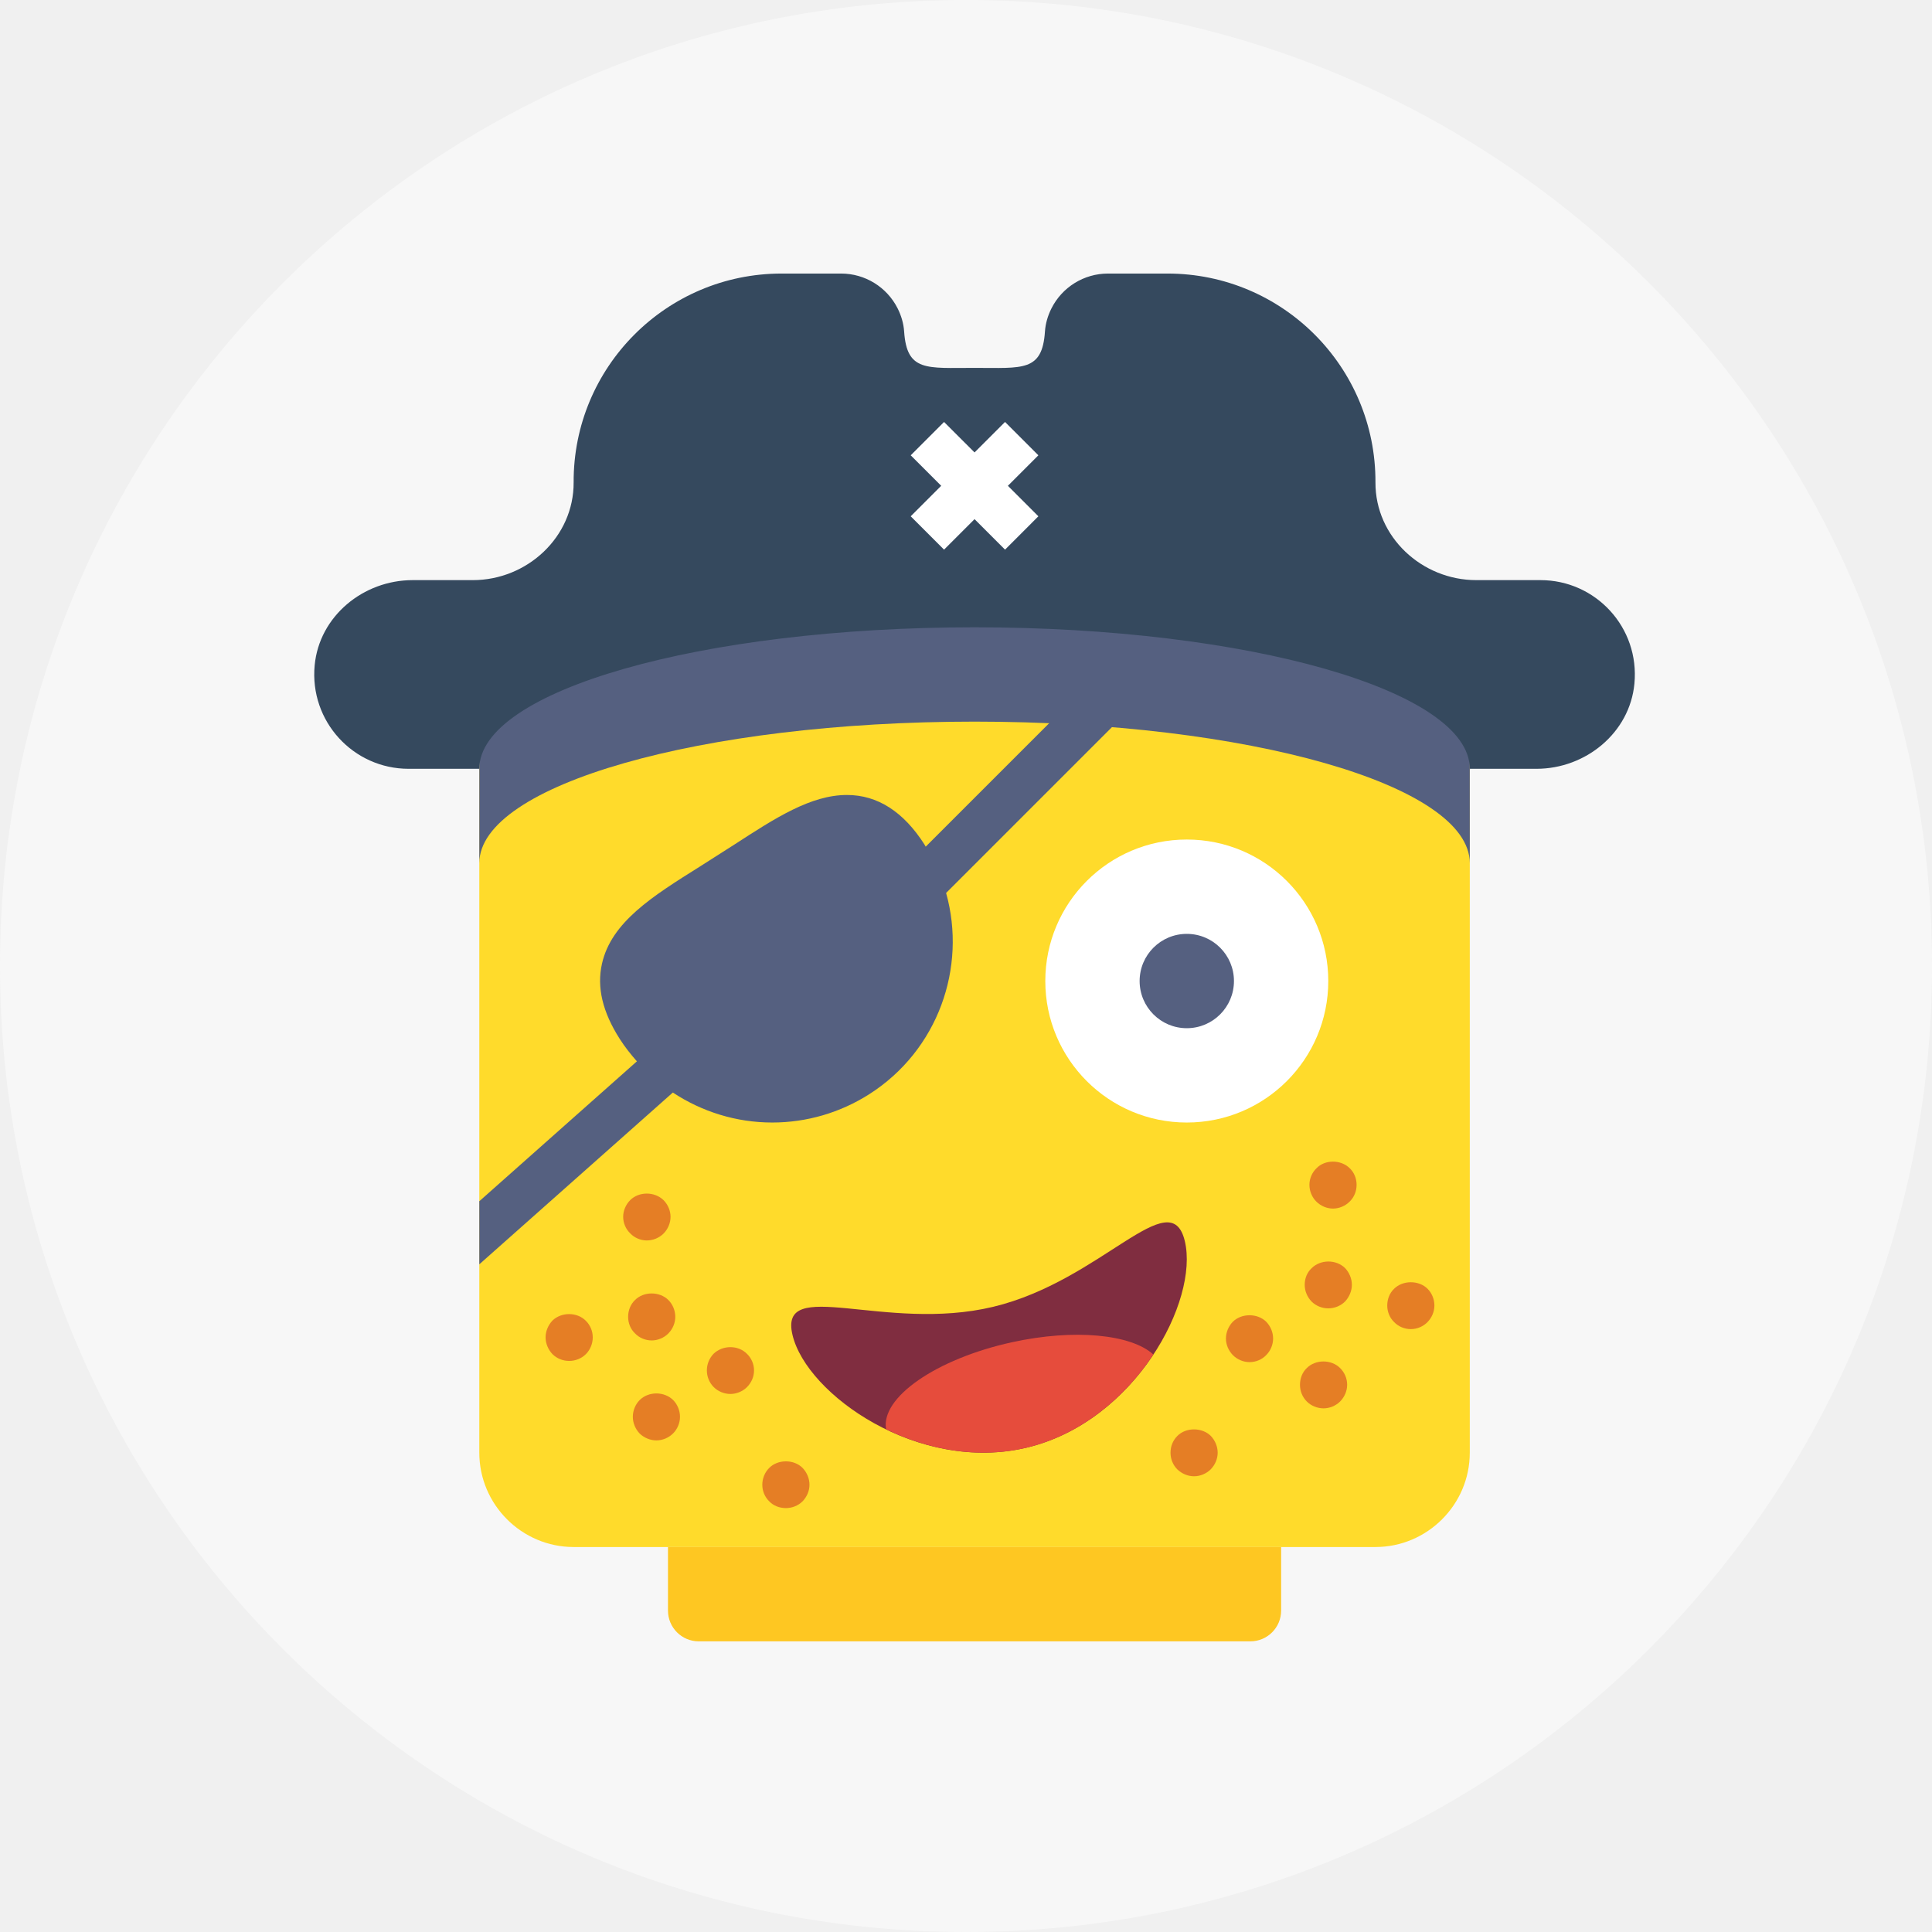
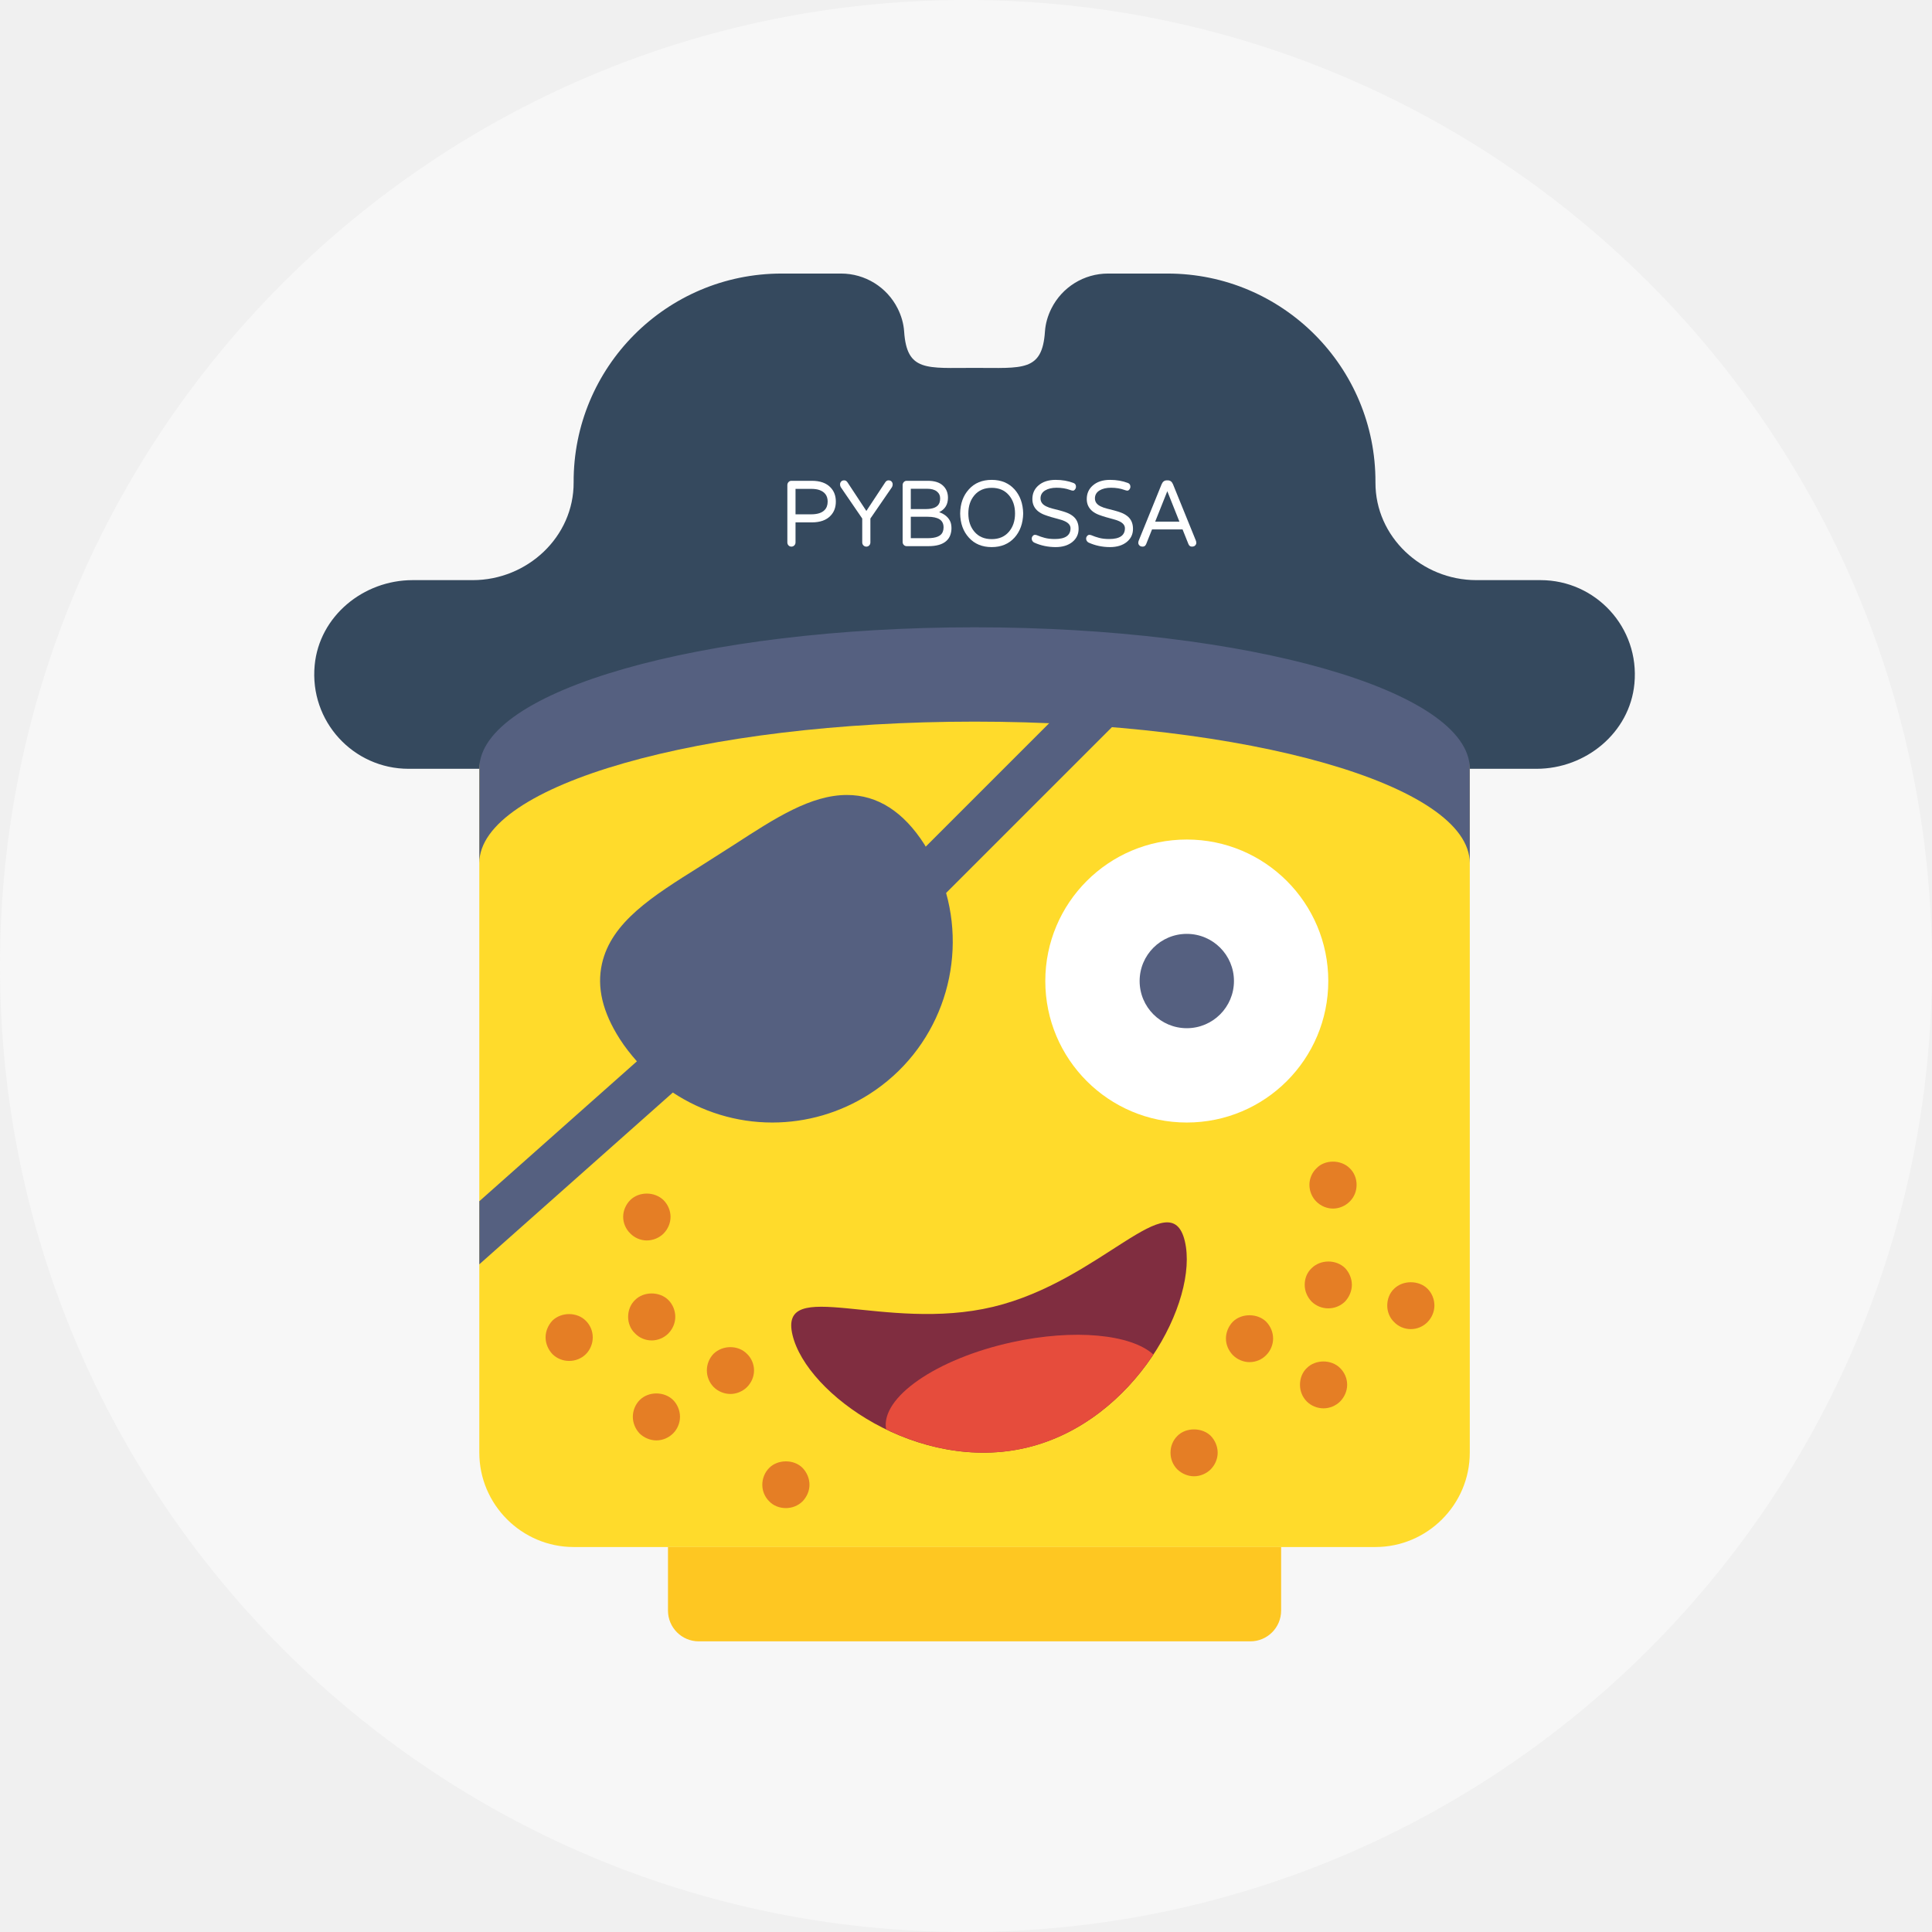
<svg xmlns="http://www.w3.org/2000/svg" width="113px" height="113px" viewBox="0 0 113 113" version="1.1">
  <defs />
  <g id="Page-1" stroke="none" stroke-width="1" fill="none" fill-rule="evenodd">
    <g id="Home" transform="translate(-664, -1768)">
      <g id="civic_hacker" transform="translate(664, 1768)">
        <circle id="Oval-27" fill="#F7F7F7" cx="56.5" cy="56.5" r="56.5" />
        <g transform="translate(18.37931, 16)">
          <path d="M38.621,20.69 C22.623,20.69 9.655,24.394 9.655,28.966 L9.655,68.966 C9.655,72 12.138,74.483 15.172,74.483 L62.069,74.483 C65.103,74.483 67.586,72 67.586,68.966 L67.586,28.966 C67.586,24.394 54.618,20.69 38.621,20.69" id="Fill-437" fill="#FFDB2B" />
          <path d="M59.034,66.372 C58.662,66.372 58.303,66.221 58.055,65.972 C57.792,65.709 57.655,65.364 57.655,64.993 C57.655,64.619 57.792,64.262 58.055,64.014 C58.566,63.503 59.49,63.503 60,64.014 C60.262,64.274 60.414,64.619 60.414,64.993 C60.414,65.352 60.262,65.709 60,65.972 C59.75,66.221 59.393,66.372 59.034,66.372" id="Fill-516" fill="#E57E25" />
          <path d="M59.586,54.688 C59.228,54.688 58.869,54.538 58.607,54.274 C58.359,54.028 58.207,53.669 58.207,53.295 C58.207,52.938 58.359,52.579 58.621,52.33 C59.103,51.819 60.041,51.806 60.566,52.33 C60.828,52.579 60.966,52.938 60.966,53.295 C60.966,53.669 60.828,54.014 60.566,54.274 C60.303,54.538 59.945,54.688 59.586,54.688" id="Fill-517" fill="#E57E25" />
          <path d="M59.31,60.524 C58.952,60.524 58.592,60.385 58.331,60.124 C58.081,59.861 57.931,59.516 57.931,59.145 C57.931,58.771 58.069,58.426 58.331,58.179 C58.855,57.655 59.766,57.655 60.29,58.166 C60.538,58.426 60.69,58.786 60.69,59.145 C60.69,59.502 60.538,59.861 60.29,60.124 C60.028,60.385 59.669,60.524 59.31,60.524" id="Fill-518" fill="#E57E25" />
          <path d="M54.703,63.669 C54.343,63.669 53.986,63.517 53.724,63.254 C53.474,62.993 53.324,62.648 53.324,62.29 C53.324,61.93 53.474,61.571 53.724,61.31 C54.233,60.8 55.172,60.8 55.683,61.31 C55.931,61.571 56.083,61.916 56.083,62.29 C56.083,62.648 55.931,63.007 55.683,63.254 C55.434,63.517 55.076,63.669 54.703,63.669" id="Fill-519" fill="#E57E25" />
          <path d="M51.462,70.345 C51.09,70.345 50.745,70.192 50.483,69.945 C50.221,69.681 50.083,69.337 50.083,68.966 C50.083,68.592 50.221,68.247 50.483,67.986 C50.979,67.476 51.93,67.476 52.44,67.986 C52.69,68.247 52.841,68.607 52.841,68.966 C52.841,69.324 52.69,69.681 52.428,69.945 C52.179,70.192 51.819,70.345 51.462,70.345" id="Fill-520" fill="#E57E25" />
          <path d="M64.138,61.738 C63.764,61.738 63.407,61.585 63.159,61.324 C62.897,61.074 62.759,60.716 62.759,60.359 C62.759,59.986 62.897,59.626 63.159,59.379 C63.669,58.869 64.607,58.869 65.117,59.379 C65.366,59.626 65.517,59.986 65.517,60.359 C65.517,60.716 65.366,61.074 65.103,61.338 C64.854,61.585 64.51,61.738 64.138,61.738" id="Fill-521" fill="#E57E25" />
          <path d="M20.014,68.247 C19.655,68.247 19.297,68.097 19.034,67.847 C18.786,67.586 18.634,67.228 18.634,66.868 C18.634,66.497 18.786,66.138 19.034,65.888 C19.559,65.364 20.483,65.378 20.993,65.888 C21.24,66.138 21.393,66.497 21.393,66.868 C21.393,67.228 21.24,67.586 20.993,67.834 C20.731,68.097 20.372,68.247 20.014,68.247" id="Fill-522" fill="#E57E25" />
          <path d="M19.448,56.552 C19.09,56.552 18.731,56.399 18.481,56.138 C18.221,55.888 18.069,55.531 18.069,55.172 C18.069,54.814 18.221,54.454 18.481,54.193 C18.993,53.683 19.903,53.683 20.428,54.193 C20.69,54.454 20.84,54.814 20.84,55.172 C20.84,55.531 20.69,55.888 20.428,56.152 C20.179,56.399 19.821,56.552 19.448,56.552" id="Fill-523" fill="#E57E25" />
          <path d="M19.738,62.4 C19.366,62.4 19.007,62.248 18.759,61.985 C18.497,61.738 18.359,61.379 18.359,61.021 C18.359,60.648 18.497,60.29 18.759,60.04 C19.255,59.531 20.193,59.516 20.717,60.04 C20.966,60.29 21.117,60.648 21.117,61.021 C21.117,61.379 20.966,61.738 20.703,62 C20.455,62.248 20.095,62.4 19.738,62.4" id="Fill-524" fill="#E57E25" />
          <path d="M24.343,65.531 C23.972,65.531 23.614,65.378 23.366,65.131 C23.103,64.868 22.964,64.509 22.964,64.152 C22.964,63.793 23.103,63.448 23.352,63.185 C23.888,62.662 24.799,62.662 25.31,63.185 C25.572,63.434 25.723,63.793 25.723,64.152 C25.723,64.523 25.572,64.868 25.31,65.131 C25.062,65.378 24.703,65.531 24.343,65.531" id="Fill-525" fill="#E57E25" />
          <path d="M27.586,72.206 C27.212,72.206 26.855,72.069 26.607,71.806 C26.345,71.545 26.207,71.2 26.207,70.84 C26.207,70.469 26.357,70.11 26.607,69.861 C27.102,69.35 28.055,69.337 28.566,69.861 C28.814,70.124 28.966,70.469 28.966,70.84 C28.966,71.2 28.814,71.545 28.566,71.806 C28.303,72.069 27.945,72.206 27.586,72.206" id="Fill-526" fill="#E57E25" />
          <path d="M14.91,63.599 C14.552,63.599 14.193,63.462 13.931,63.199 C13.683,62.938 13.531,62.579 13.531,62.219 C13.531,61.861 13.683,61.503 13.931,61.24 C14.454,60.73 15.378,60.73 15.89,61.255 C16.138,61.503 16.29,61.848 16.29,62.219 C16.29,62.593 16.138,62.95 15.89,63.199 C15.628,63.462 15.268,63.599 14.91,63.599" id="Fill-527" fill="#E57E25" />
          <path d="M50.919,56.59 C51.753,60.076 48.017,67.152 41.681,68.668 C35.345,70.186 28.808,65.57 27.974,62.084 C27.139,58.597 33.374,61.952 39.709,60.434 C46.046,58.917 50.084,53.103 50.919,56.59" id="Fill-528" fill="#802D40" />
          <path d="M59.31,41.379 C59.31,45.95 55.606,49.655 51.034,49.655 C46.463,49.655 42.759,45.95 42.759,41.379 C42.759,36.808 46.463,33.103 51.034,33.103 C55.606,33.103 59.31,36.808 59.31,41.379" id="Fill-581" fill="#FFFFFF" />
          <path d="M54.752,80 L22.49,80 C21.495,80 20.69,79.194 20.69,78.2 L20.69,74.483 L56.552,74.483 L56.552,78.2 C56.552,79.194 55.746,80 54.752,80" id="Fill-582" fill="#FEC722" />
          <path d="M67.586,34.483 C67.586,29.912 54.618,26.207 38.621,26.207 C22.623,26.207 9.655,29.912 9.655,34.483 L9.655,24.828 L37.241,15.172 L67.586,24.828 L67.586,34.483" id="Fill-606" fill="#556080" />
          <path d="M53.793,41.379 C53.793,42.902 52.559,44.138 51.034,44.138 C49.51,44.138 48.276,42.902 48.276,41.379 C48.276,39.855 49.51,38.621 51.034,38.621 C52.559,38.621 53.793,39.855 53.793,41.379" id="Fill-611" fill="#556080" />
          <path d="M49.079,63.223 C47.785,62.044 44.468,61.702 40.799,62.508 C36.375,63.479 33.112,65.746 33.448,67.597 C35.862,68.77 38.789,69.36 41.681,68.669 C44.912,67.894 47.461,65.674 49.079,63.223" id="Fill-612" fill="#E64C3C" />
          <path d="M45.273,24.012 L35.764,33.52 C35.739,33.48 35.72,33.437 35.694,33.397 C34.466,31.472 32.941,30.497 31.16,30.497 C29.043,30.497 26.975,31.839 24.579,33.393 L22.549,34.687 C19.775,36.426 17.379,37.928 16.829,40.367 C16.52,41.746 16.859,43.183 17.869,44.766 C18.168,45.236 18.512,45.666 18.872,46.076 L9.655,54.258 L9.655,57.948 L20.974,47.901 C22.672,49.021 24.676,49.655 26.79,49.655 C28.801,49.655 30.764,49.081 32.466,47.996 C36.481,45.434 38.179,40.594 36.957,36.228 L47.223,25.963 L45.273,24.012" id="Fill-613" fill="#556080" />
          <path d="M71.724,17.931 L67.97,17.931 C64.783,17.931 62.055,15.404 62.069,12.217 C62.099,5.474 56.643,0 49.908,0 L46.426,0 C45.023,0 43.742,0.792 43.114,2.047 C42.906,2.463 42.771,2.92 42.739,3.385 C42.583,5.753 41.429,5.517 38.621,5.517 C35.812,5.517 34.659,5.753 34.502,3.385 C34.47,2.92 34.335,2.463 34.127,2.047 C33.499,0.792 32.218,0 30.815,0 L27.334,0 C20.599,0 15.142,5.474 15.172,12.217 C15.186,15.404 12.458,17.931 9.272,17.931 L5.754,17.931 C2.873,17.931 0.299,20.037 0.026,22.906 C-0.288,26.196 2.291,28.966 5.517,28.966 L9.655,28.966 C9.655,24.394 22.623,20.69 38.621,20.69 C54.618,20.69 67.586,24.394 67.586,28.966 L71.487,28.966 C74.368,28.966 76.942,26.858 77.215,23.99 C77.53,20.699 74.95,17.931 71.724,17.931" id="Fill-614" fill="#35495E" />
-           <path d="M42.354,10.63 L40.404,8.68 L38.621,10.463 L36.837,8.68 L34.887,10.63 L36.67,12.414 L34.887,14.197 L36.837,16.148 L38.621,14.364 L40.404,16.148 L42.354,14.197 L40.571,12.414 L42.354,10.63" id="Fill-615" fill="#FFFFFF" />
+         </g>
+         <g id="Group-Copy-6" transform="translate(46, 28)" fill="#FFFFFF">
+           <path d="M1.484,0.122 C1.971,0.122 2.337,0.253 2.582,0.516 C2.785,0.728 2.887,1.002 2.887,1.338 C2.887,1.673 2.785,1.947 2.582,2.159 C2.337,2.422 1.971,2.553 1.484,2.553 L0.529,2.553 L0.529,3.725 C0.529,3.794 0.505,3.853 0.458,3.9 C0.411,3.948 0.354,3.971 0.288,3.971 C0.221,3.971 0.165,3.948 0.119,3.9 C0.074,3.853 0.051,3.794 0.051,3.725 L0.051,0.374 C0.051,0.305 0.074,0.245 0.119,0.196 C0.165,0.146 0.221,0.122 0.288,0.122 L1.484,0.122 L1.484,0.122 Z M1.437,2.082 C1.798,2.082 2.059,2.002 2.22,1.841 C2.346,1.717 2.409,1.549 2.409,1.338 C2.409,0.998 2.246,0.772 1.921,0.659 C1.795,0.615 1.633,0.593 1.437,0.593 L0.529,0.593 L0.529,2.082 L1.437,2.082 L1.437,2.082 Z" id="Fill-1" />
+           <path d="M5.77,0.22 C5.822,0.137 5.888,0.095 5.966,0.095 C6.045,0.095 6.106,0.118 6.148,0.166 C6.19,0.213 6.211,0.268 6.211,0.33 C6.211,0.392 6.197,0.447 6.169,0.494 L4.908,2.328 L4.908,3.725 C4.908,3.794 4.886,3.853 4.84,3.9 C4.794,3.948 4.739,3.971 4.672,3.971 C4.605,3.971 4.549,3.948 4.501,3.9 C4.454,3.853 4.431,3.794 4.431,3.725 L4.431,2.328 L3.176,0.494 C3.147,0.447 3.134,0.392 3.134,0.33 C3.134,0.268 3.155,0.213 3.196,0.166 C3.238,0.118 3.299,0.095 3.378,0.095 C3.456,0.095 3.522,0.137 3.575,0.22 L4.672,1.885 L5.77,0.22" id="Fill-2" />
+           <path d="M9.445,1.113 C9.445,1.507 9.274,1.788 8.93,1.956 C9.263,2.073 9.484,2.265 9.592,2.531 C9.63,2.633 9.65,2.756 9.65,2.898 C9.65,3.04 9.625,3.177 9.577,3.309 C9.527,3.44 9.449,3.553 9.34,3.648 C9.116,3.845 8.77,3.944 8.3,3.944 L7.03,3.944 C6.963,3.944 6.907,3.92 6.862,3.873 C6.816,3.825 6.794,3.767 6.794,3.698 L6.794,0.374 C6.794,0.305 6.816,0.245 6.862,0.196 C6.907,0.146 6.963,0.122 7.03,0.122 L8.269,0.122 C8.654,0.122 8.946,0.213 9.146,0.396 C9.346,0.578 9.445,0.817 9.445,1.113 L9.445,1.113 Z M8.988,1.151 C8.988,0.98 8.922,0.843 8.791,0.741 C8.66,0.639 8.474,0.587 8.232,0.587 L7.271,0.587 L7.271,1.775 L8.143,1.775 C8.594,1.775 8.864,1.65 8.951,1.398 C8.976,1.321 8.988,1.239 8.988,1.151 L8.988,1.151 Z M8.253,3.478 C8.75,3.478 9.046,3.354 9.141,3.106 C9.172,3.03 9.188,2.944 9.188,2.849 C9.188,2.63 9.109,2.471 8.951,2.372 C8.794,2.274 8.563,2.225 8.258,2.225 L7.271,2.225 L7.271,3.478 L8.253,3.478 L8.253,3.478 Z" id="Fill-3" />
+           <path d="M12.003,0.067 C12.556,0.067 13,0.251 13.336,0.62 C13.662,0.982 13.832,1.452 13.845,2.033 C13.832,2.613 13.662,3.084 13.336,3.446 C13,3.814 12.556,3.999 12.003,3.999 C11.445,3.999 11.001,3.814 10.669,3.446 C10.336,3.081 10.166,2.61 10.159,2.033 C10.166,1.456 10.336,0.985 10.669,0.62 C11.001,0.251 11.445,0.067 12.003,0.067 L12.003,0.067 Z M12.003,3.533 C12.429,3.533 12.766,3.389 13.011,3.101 C13.248,2.823 13.368,2.467 13.368,2.033 C13.368,1.599 13.248,1.243 13.011,0.965 C12.766,0.677 12.429,0.532 12.003,0.532 C11.575,0.532 11.239,0.677 10.994,0.965 C10.756,1.243 10.637,1.599 10.637,2.033 C10.637,2.467 10.756,2.823 10.994,3.101 C11.239,3.389 11.575,3.533 12.003,3.533 L12.003,3.533 Z" id="Fill-4" />
+           <path d="M15.694,3.527 C16.307,3.527 16.613,3.318 16.613,2.898 C16.613,2.723 16.496,2.582 16.261,2.477 C16.16,2.433 16.042,2.393 15.907,2.359 C15.772,2.324 15.635,2.286 15.497,2.246 C15.359,2.206 15.222,2.161 15.087,2.11 C14.952,2.058 14.833,1.993 14.728,1.913 C14.497,1.73 14.382,1.489 14.382,1.19 C14.382,0.868 14.497,0.606 14.728,0.401 C14.98,0.178 15.318,0.067 15.742,0.067 C16.123,0.067 16.471,0.127 16.786,0.248 C16.884,0.284 16.933,0.357 16.933,0.467 C16.933,0.522 16.915,0.574 16.878,0.623 C16.842,0.672 16.801,0.697 16.757,0.697 C16.713,0.697 16.653,0.682 16.576,0.653 C16.349,0.569 16.088,0.527 15.794,0.527 C15.524,0.527 15.302,0.58 15.127,0.686 C14.948,0.795 14.859,0.951 14.859,1.151 C14.859,1.359 14.974,1.516 15.205,1.622 C15.31,1.673 15.429,1.715 15.563,1.748 C15.696,1.781 15.832,1.816 15.972,1.852 C16.112,1.889 16.249,1.931 16.382,1.981 C16.515,2.03 16.634,2.095 16.739,2.175 C16.97,2.35 17.086,2.602 17.086,2.931 C17.086,3.245 16.965,3.5 16.723,3.698 C16.475,3.898 16.147,3.999 15.742,3.999 C15.297,3.999 14.88,3.911 14.492,3.736 C14.453,3.718 14.418,3.689 14.389,3.648 C14.359,3.608 14.345,3.56 14.345,3.503 C14.345,3.447 14.363,3.395 14.403,3.35 C14.441,3.304 14.485,3.281 14.536,3.281 C14.587,3.281 14.65,3.299 14.725,3.333 C14.8,3.368 14.924,3.409 15.095,3.457 C15.267,3.504 15.466,3.527 15.694,3.527" id="Fill-5" />
+           <path d="M18.876,3.527 C19.488,3.527 19.795,3.318 19.795,2.898 C19.795,2.723 19.678,2.582 19.443,2.477 C19.341,2.433 19.223,2.393 19.088,2.359 C18.954,2.324 18.817,2.286 18.679,2.246 C18.541,2.206 18.404,2.161 18.27,2.11 C18.135,2.058 18.015,1.993 17.91,1.913 C17.679,1.73 17.563,1.489 17.563,1.19 C17.563,0.868 17.679,0.606 17.91,0.401 C18.162,0.178 18.499,0.067 18.923,0.067 C19.305,0.067 19.653,0.127 19.968,0.248 C20.066,0.284 20.115,0.357 20.115,0.467 C20.115,0.522 20.097,0.574 20.06,0.623 C20.023,0.672 19.983,0.697 19.939,0.697 C19.896,0.697 19.836,0.682 19.758,0.653 C19.53,0.569 19.27,0.527 18.976,0.527 C18.706,0.527 18.484,0.58 18.309,0.686 C18.131,0.795 18.041,0.951 18.041,1.151 C18.041,1.359 18.157,1.516 18.388,1.622 C18.493,1.673 18.612,1.715 18.745,1.748 C18.878,1.781 19.015,1.816 19.154,1.852 C19.294,1.889 19.431,1.931 19.564,1.981 C19.697,2.03 19.816,2.095 19.921,2.175 C20.152,2.35 20.267,2.602 20.267,2.931 C20.267,3.245 20.147,3.5 19.905,3.698 C19.657,3.898 19.329,3.999 18.923,3.999 C18.478,3.999 18.062,3.911 17.673,3.736 C17.635,3.718 17.601,3.689 17.571,3.648 C17.541,3.608 17.526,3.56 17.526,3.503 C17.526,3.447 17.546,3.395 17.584,3.35 C17.623,3.304 17.668,3.281 17.718,3.281 C17.769,3.281 17.832,3.299 17.907,3.333 C17.983,3.368 18.106,3.409 18.278,3.457 C18.449,3.504 18.649,3.527 18.876,3.527" id="Fill-6" />
+           <path d="M23.943,3.615 C23.961,3.659 23.97,3.706 23.97,3.755 C23.97,3.804 23.949,3.853 23.907,3.9 C23.865,3.948 23.798,3.971 23.707,3.971 C23.616,3.971 23.55,3.92 23.508,3.818 L23.166,2.964 L21.381,2.964 L21.04,3.818 C20.998,3.92 20.931,3.971 20.841,3.971 C20.749,3.971 20.683,3.948 20.641,3.9 C20.598,3.853 20.577,3.804 20.577,3.755 C20.577,3.706 20.586,3.659 20.604,3.615 L21.943,0.319 C22.006,0.169 22.107,0.095 22.248,0.095 L22.3,0.095 C22.44,0.095 22.542,0.169 22.605,0.319 L23.943,3.615 L23.943,3.615 Z M22.982,2.509 L22.274,0.73 L21.565,2.509 L22.982,2.509 L22.982,2.509 Z" id="Fill-7" />
        </g>
      </g>
    </g>
  </g>
</svg>
